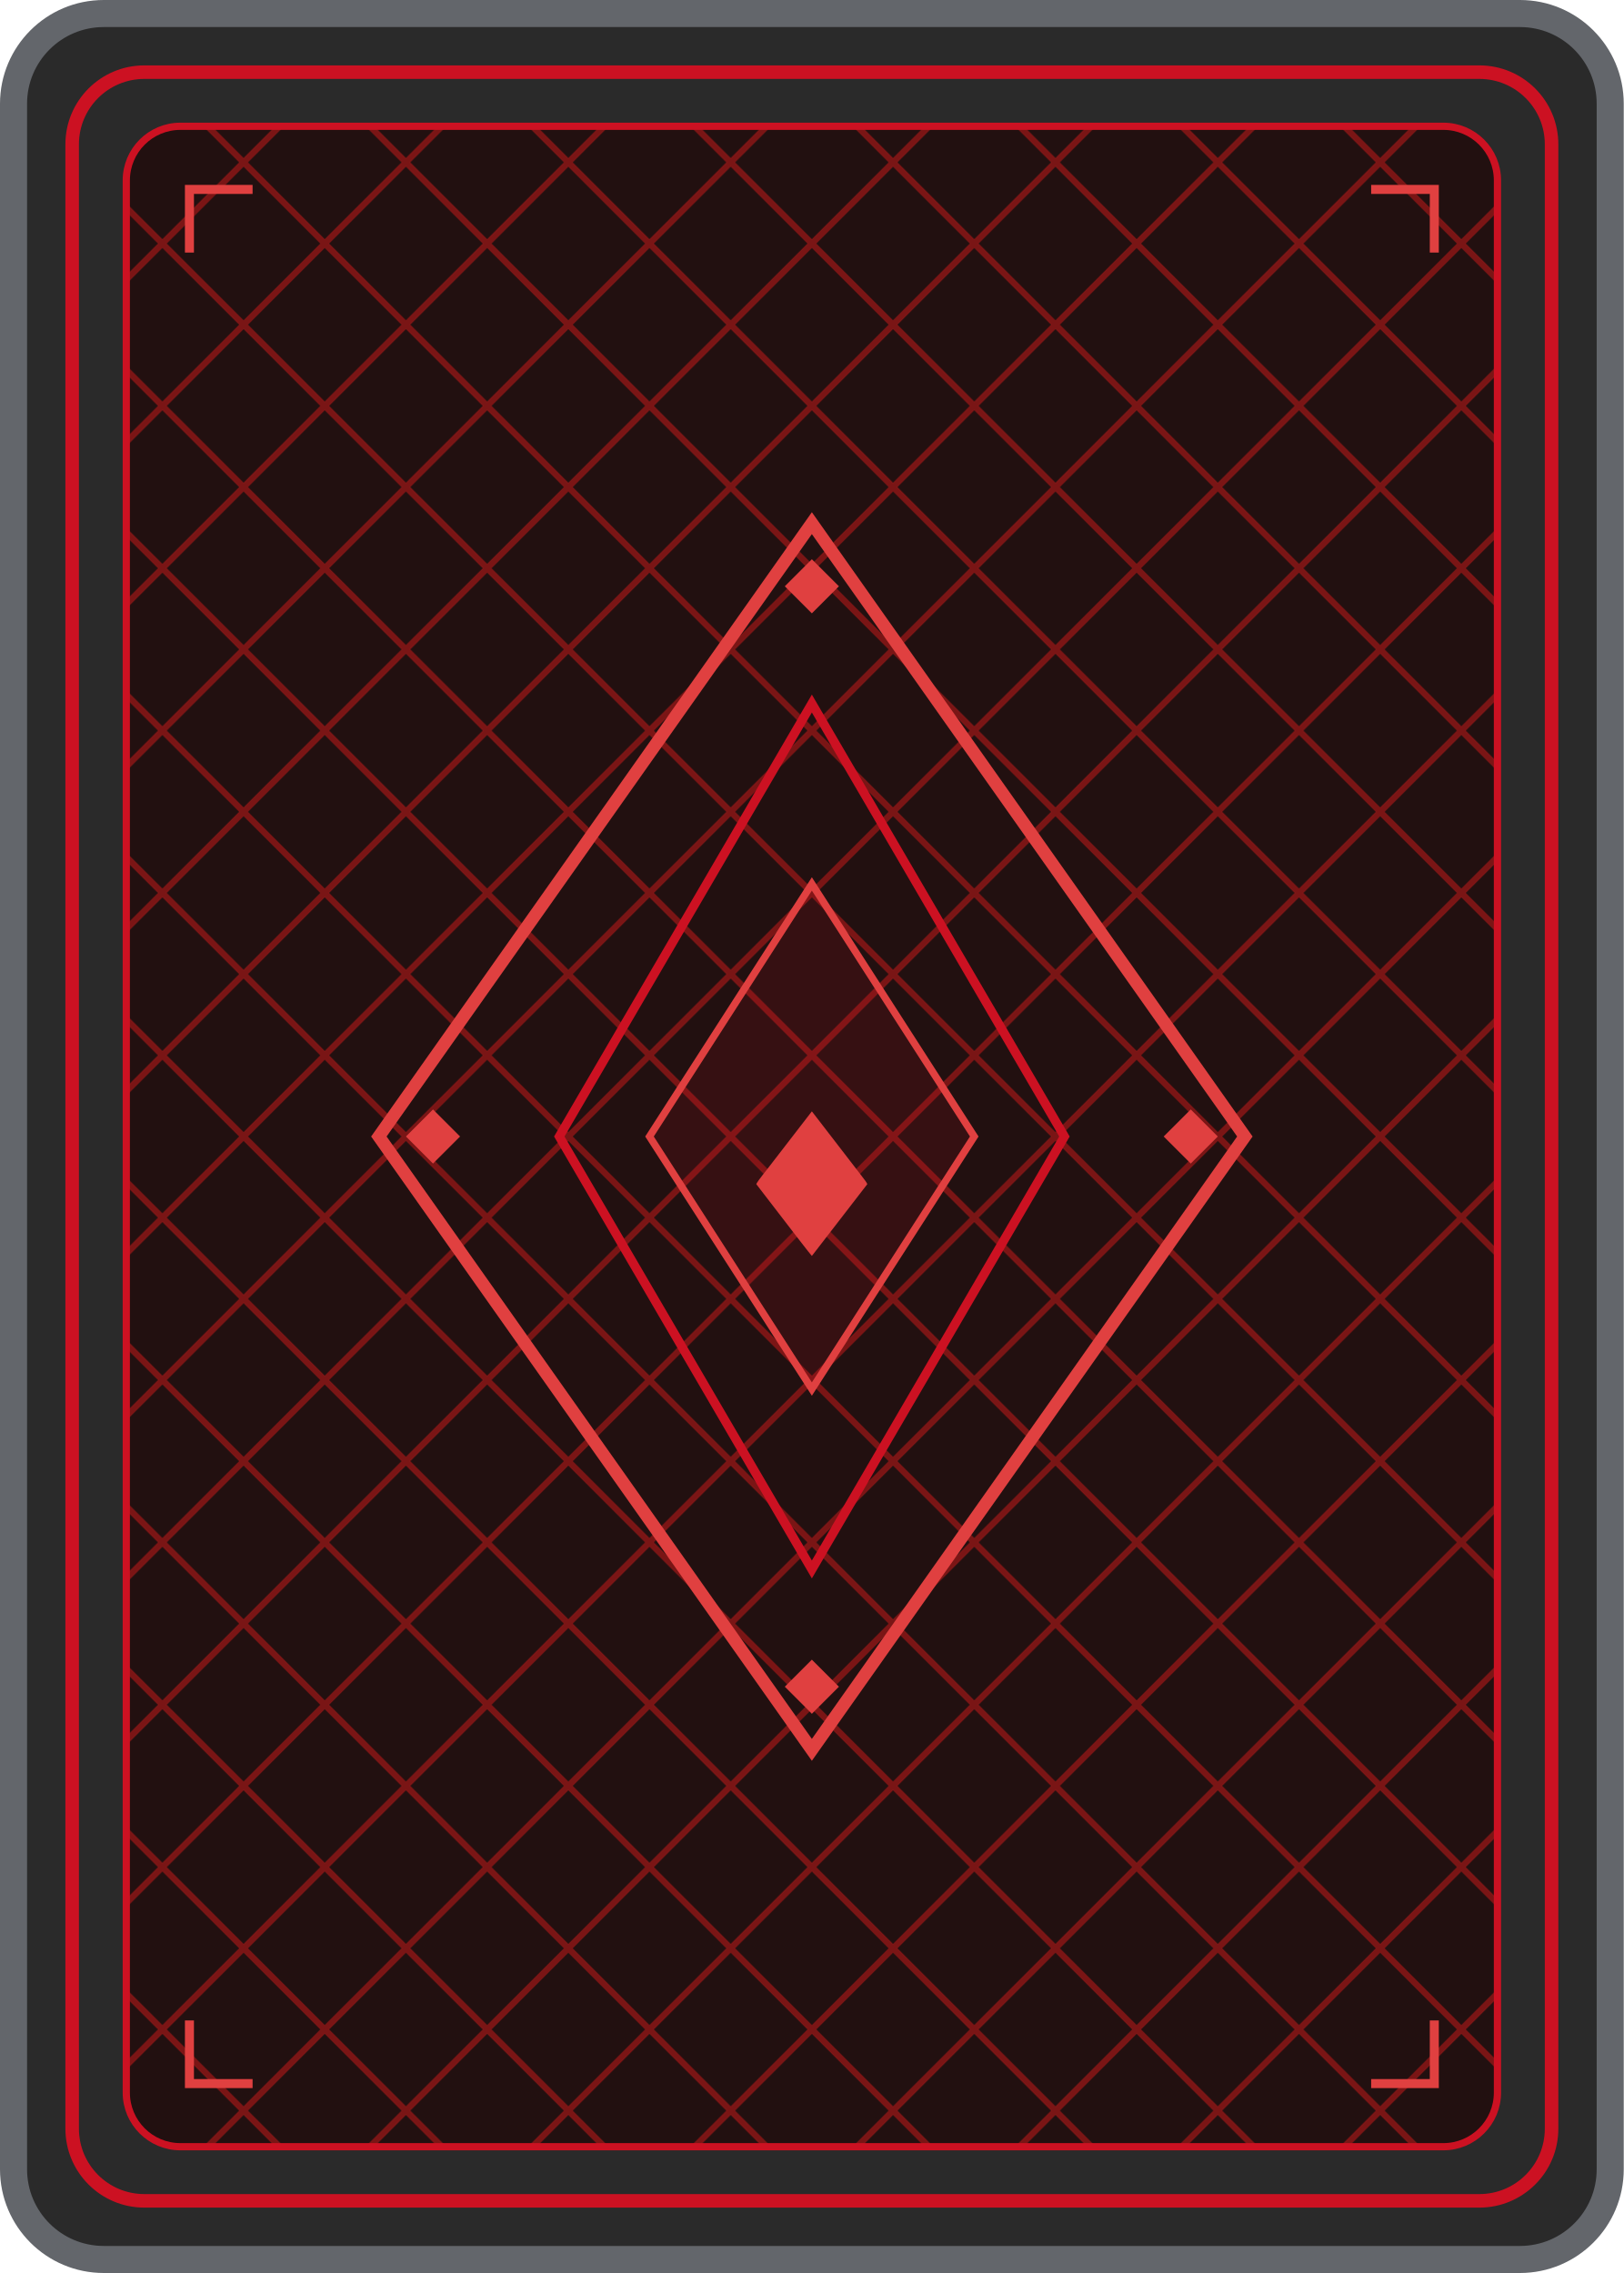
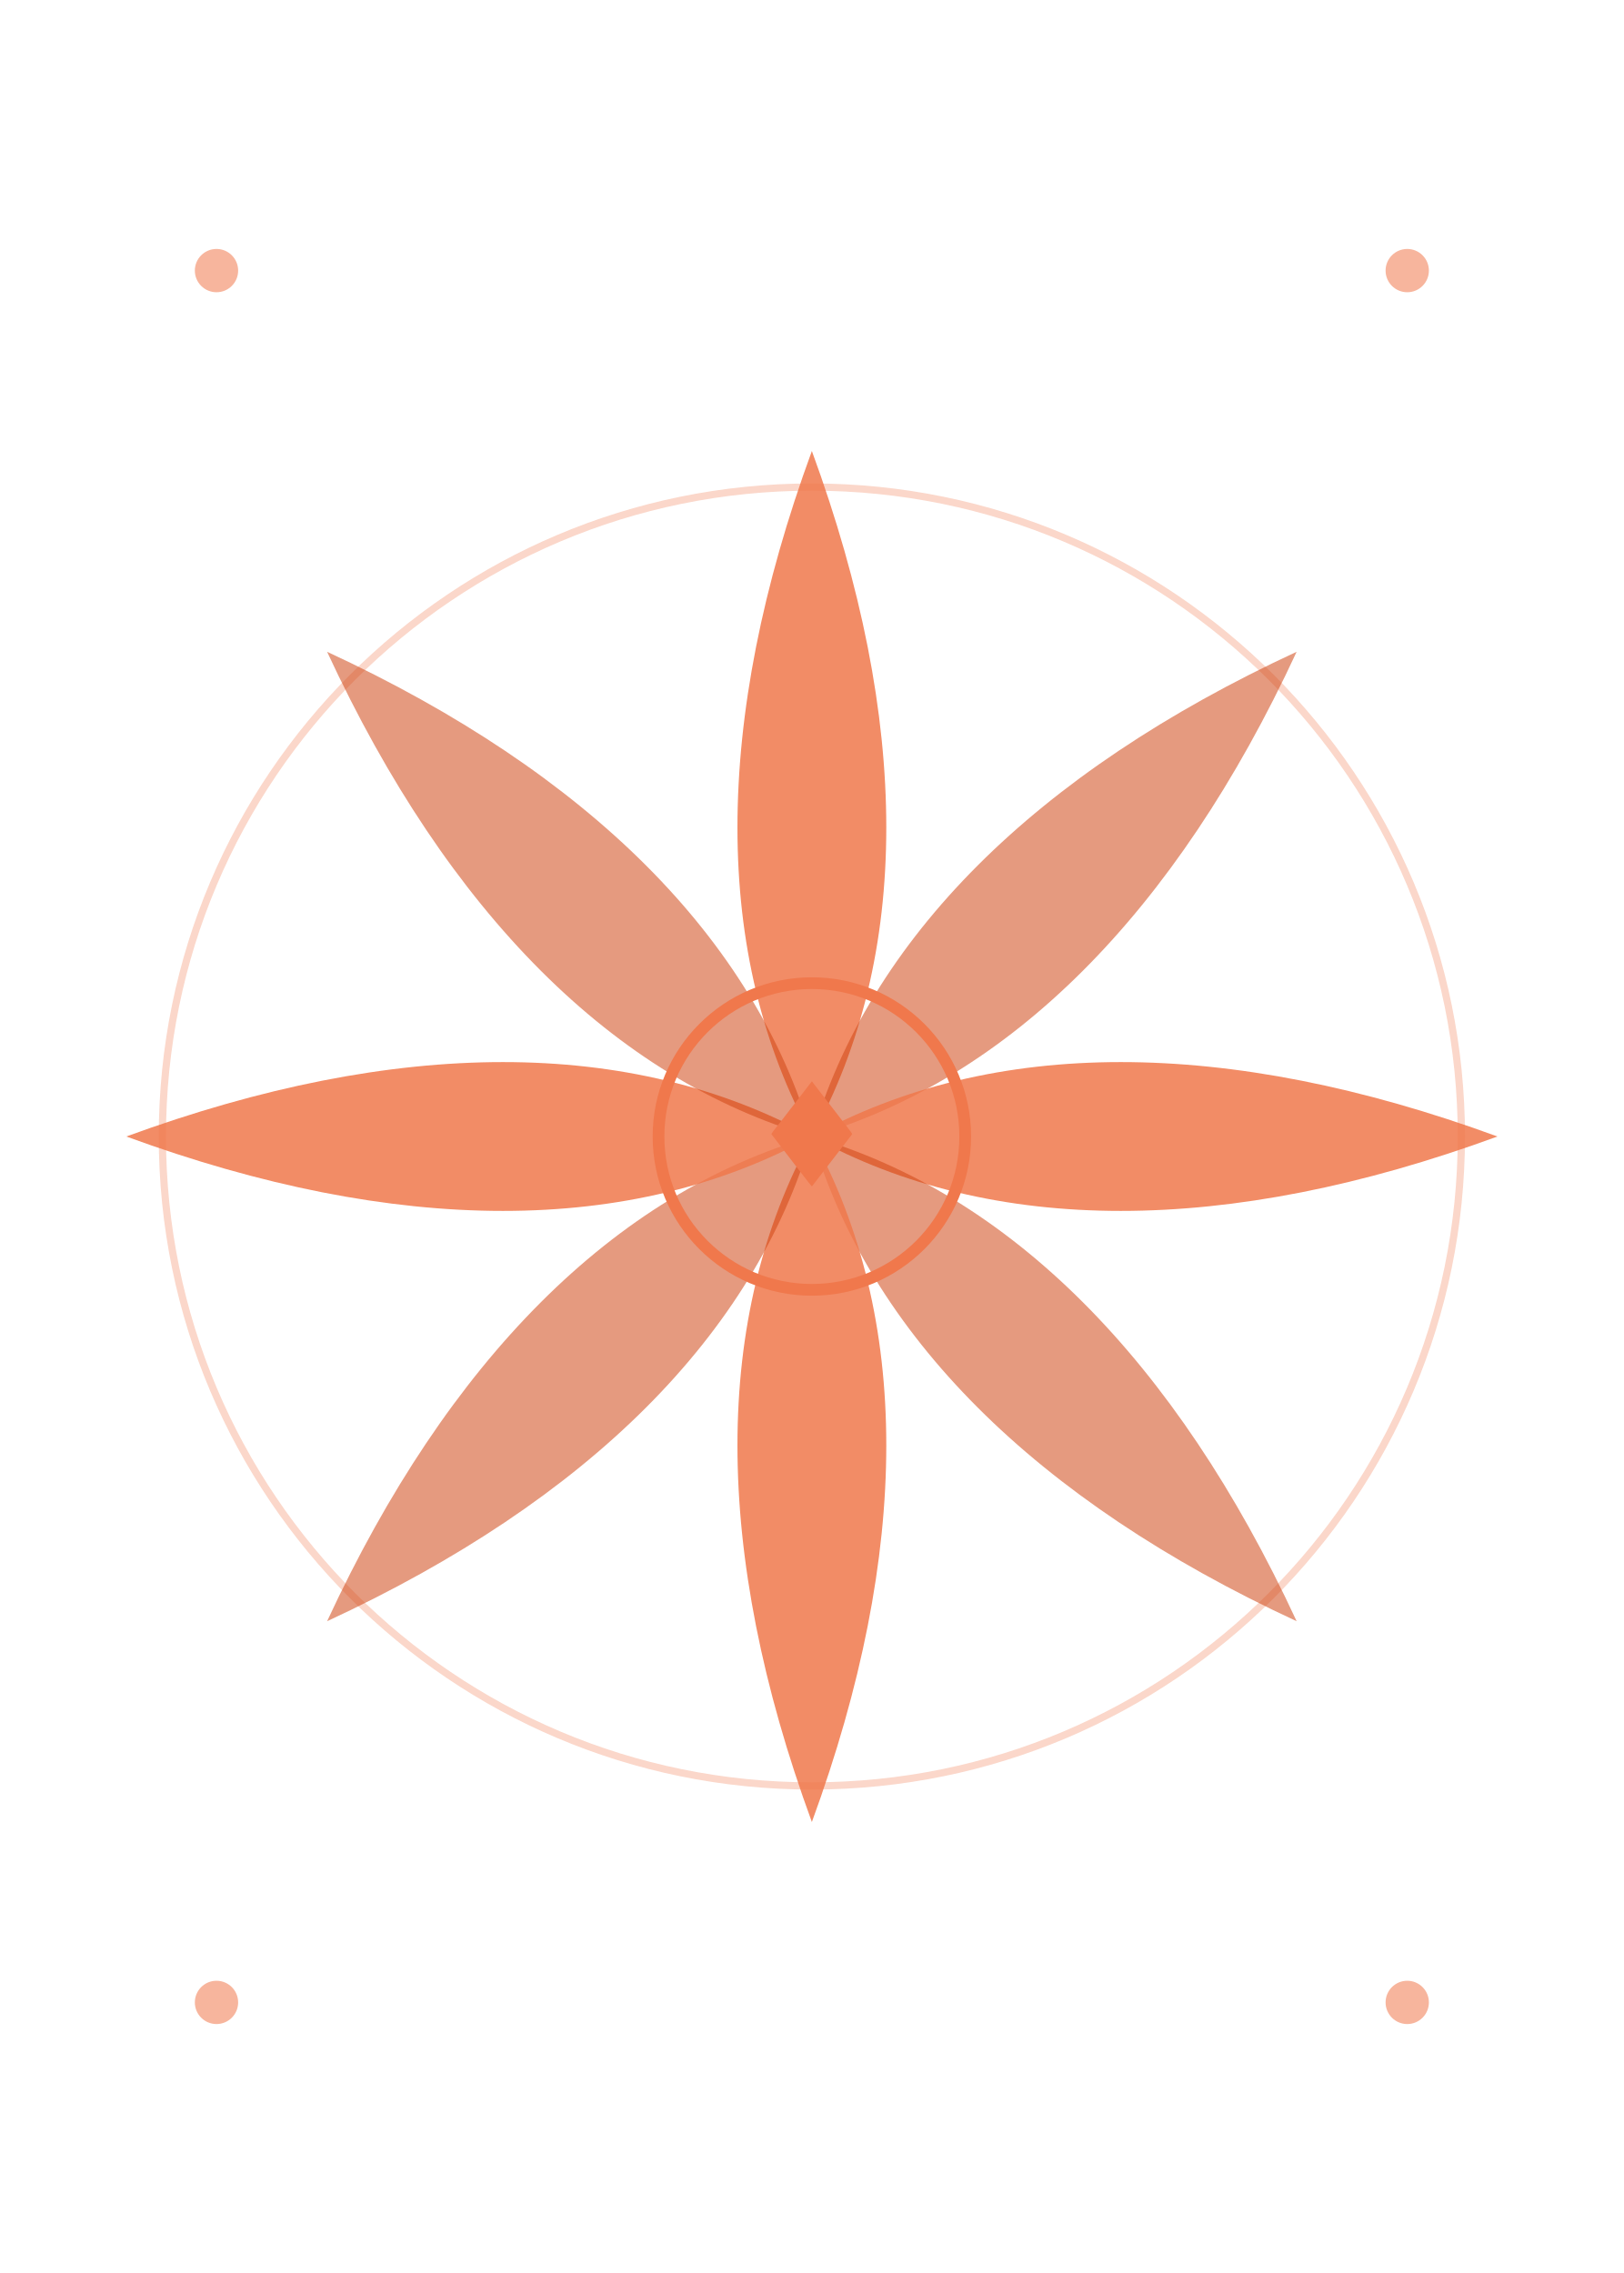
<svg xmlns="http://www.w3.org/2000/svg" viewBox="0 0 180 252" width="180" height="252">
-   <defs>
-     <pattern id="lattice" x="0" y="0" width="18" height="18" patternUnits="userSpaceOnUse">
-       <path d="M9,0 L18,9 L9,18 L0,9 Z" fill="none" stroke="#7a1515" stroke-width="0.7" />
-     </pattern>
-     <clipPath id="inner-clip">
-       <rect x="14" y="14" width="152" height="224" rx="6" />
-     </clipPath>
-   </defs>
-   <rect x="1.5" y="1.5" width="177" height="249" rx="10" fill="#2a2a2a" stroke="#63666B" stroke-width="3" />
-   <rect x="14" y="14" width="152" height="224" rx="6" fill="#221010" />
-   <rect x="14" y="14" width="152" height="224" rx="6" fill="url(#lattice)" clip-path="url(#inner-clip)" />
-   <rect x="8" y="8" width="164" height="236" rx="8" fill="none" stroke="#cc1122" stroke-width="1.5" />
-   <rect x="14" y="14" width="152" height="224" rx="6" fill="none" stroke="#cc1122" stroke-width="0.8" />
-   <polygon points="90,58 138,126 90,194 42,126" fill="none" stroke="#e04040" stroke-width="1.4" />
-   <polygon points="90,78 118,126 90,174 62,126" fill="none" stroke="#cc1122" stroke-width="1" />
-   <polygon points="90,98 108,126 90,154 72,126" fill="#cc1122" fill-opacity="0.12" stroke="#e04040" stroke-width="0.8" />
-   <text x="90" y="133" font-family="Georgia, serif" font-size="22" fill="#e04040" text-anchor="middle" dominant-baseline="middle">♦</text>
-   <polyline points="21,28 21,21 28,21" fill="none" stroke="#e04040" stroke-width="1" />
-   <polyline points="152,21 159,21 159,28" fill="none" stroke="#e04040" stroke-width="1" />
-   <polyline points="21,224 21,231 28,231" fill="none" stroke="#e04040" stroke-width="1" />
-   <polyline points="152,231 159,231 159,224" fill="none" stroke="#e04040" stroke-width="1" />
-   <polygon points="90,62 93,65 90,68 87,65" fill="#e04040" />
-   <polygon points="90,184 93,187 90,190 87,187" fill="#e04040" />
-   <polygon points="45,126 48,123 51,126 48,129" fill="#e04040" />
-   <polygon points="129,126 132,123 135,126 132,129" fill="#e04040" />
+   <circle cx="90" cy="126" r="72" fill="none" stroke="#f0784c" stroke-width="0.8" opacity="0.3" />
+   <path d="M90,50  C101,80  101,106 90,126 C79,106  79,80  90,50  Z" fill="#f0784c" fill-opacity="0.85" />
+   <path d="M90,50  C101,80  101,106 90,126 C79,106  79,80  90,50  Z" fill="#cf4817" fill-opacity="0.55" transform="rotate(45 90 126)" />
+   <path d="M90,50  C101,80  101,106 90,126 C79,106  79,80  90,50  Z" fill="#f0784c" fill-opacity="0.85" transform="rotate(90 90 126)" />
+   <path d="M90,50  C101,80  101,106 90,126 C79,106  79,80  90,50  Z" fill="#cf4817" fill-opacity="0.55" transform="rotate(135 90 126)" />
+   <path d="M90,50  C101,80  101,106 90,126 C79,106  79,80  90,50  Z" fill="#f0784c" fill-opacity="0.85" transform="rotate(180 90 126)" />
+   <path d="M90,50  C101,80  101,106 90,126 C79,106  79,80  90,50  Z" fill="#cf4817" fill-opacity="0.55" transform="rotate(225 90 126)" />
+   <path d="M90,50  C101,80  101,106 90,126 C79,106  79,80  90,50  Z" fill="#f0784c" fill-opacity="0.85" transform="rotate(270 90 126)" />
+   <path d="M90,50  C101,80  101,106 90,126 C79,106  79,80  90,50  Z" fill="#cf4817" fill-opacity="0.55" transform="rotate(315 90 126)" />
+   <circle cx="90" cy="126" r="17" fill="none" stroke="#f0784c" stroke-width="1.3" />
+   <text x="90" y="127" font-family="Georgia, serif" font-size="16" fill="#f0784c" text-anchor="middle" dominant-baseline="middle">♦</text>
+   <circle cx="24" cy="30" r="2.4" fill="#f0784c" opacity="0.55" />
+   <circle cx="156" cy="30" r="2.4" fill="#f0784c" opacity="0.55" />
+   <circle cx="24" cy="222" r="2.4" fill="#f0784c" opacity="0.55" />
+   <circle cx="156" cy="222" r="2.4" fill="#f0784c" opacity="0.55" />
</svg>
